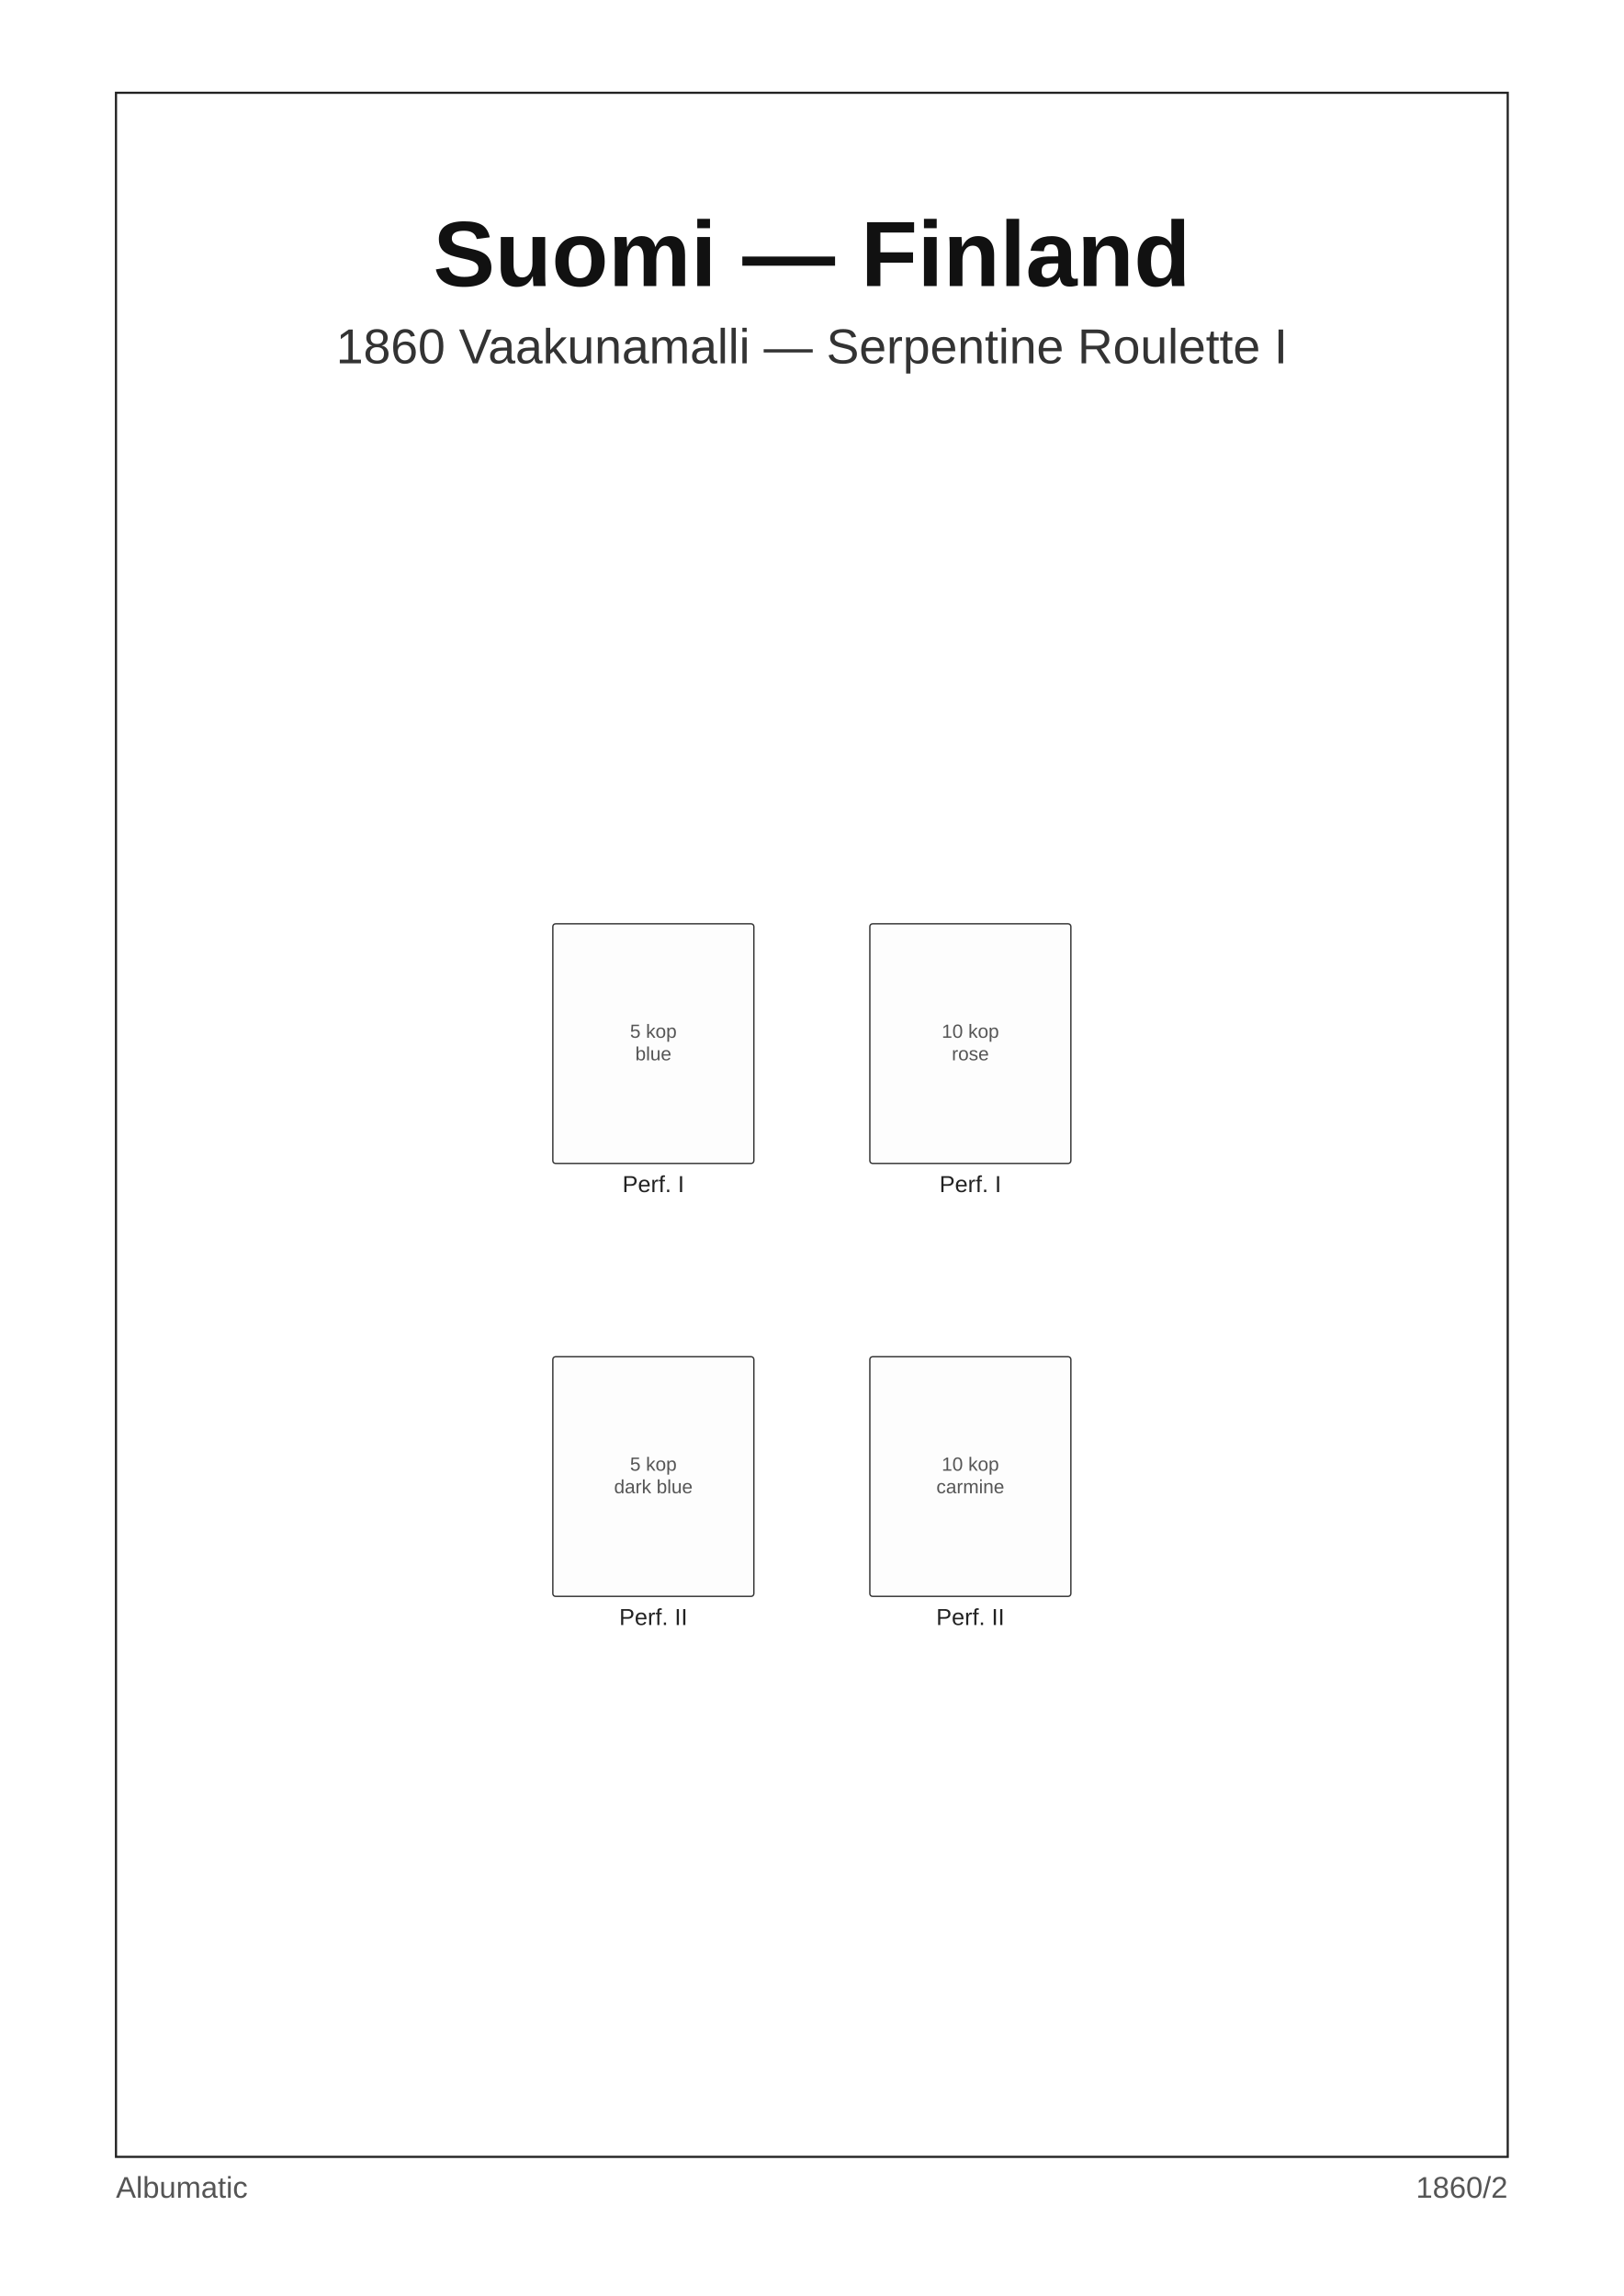
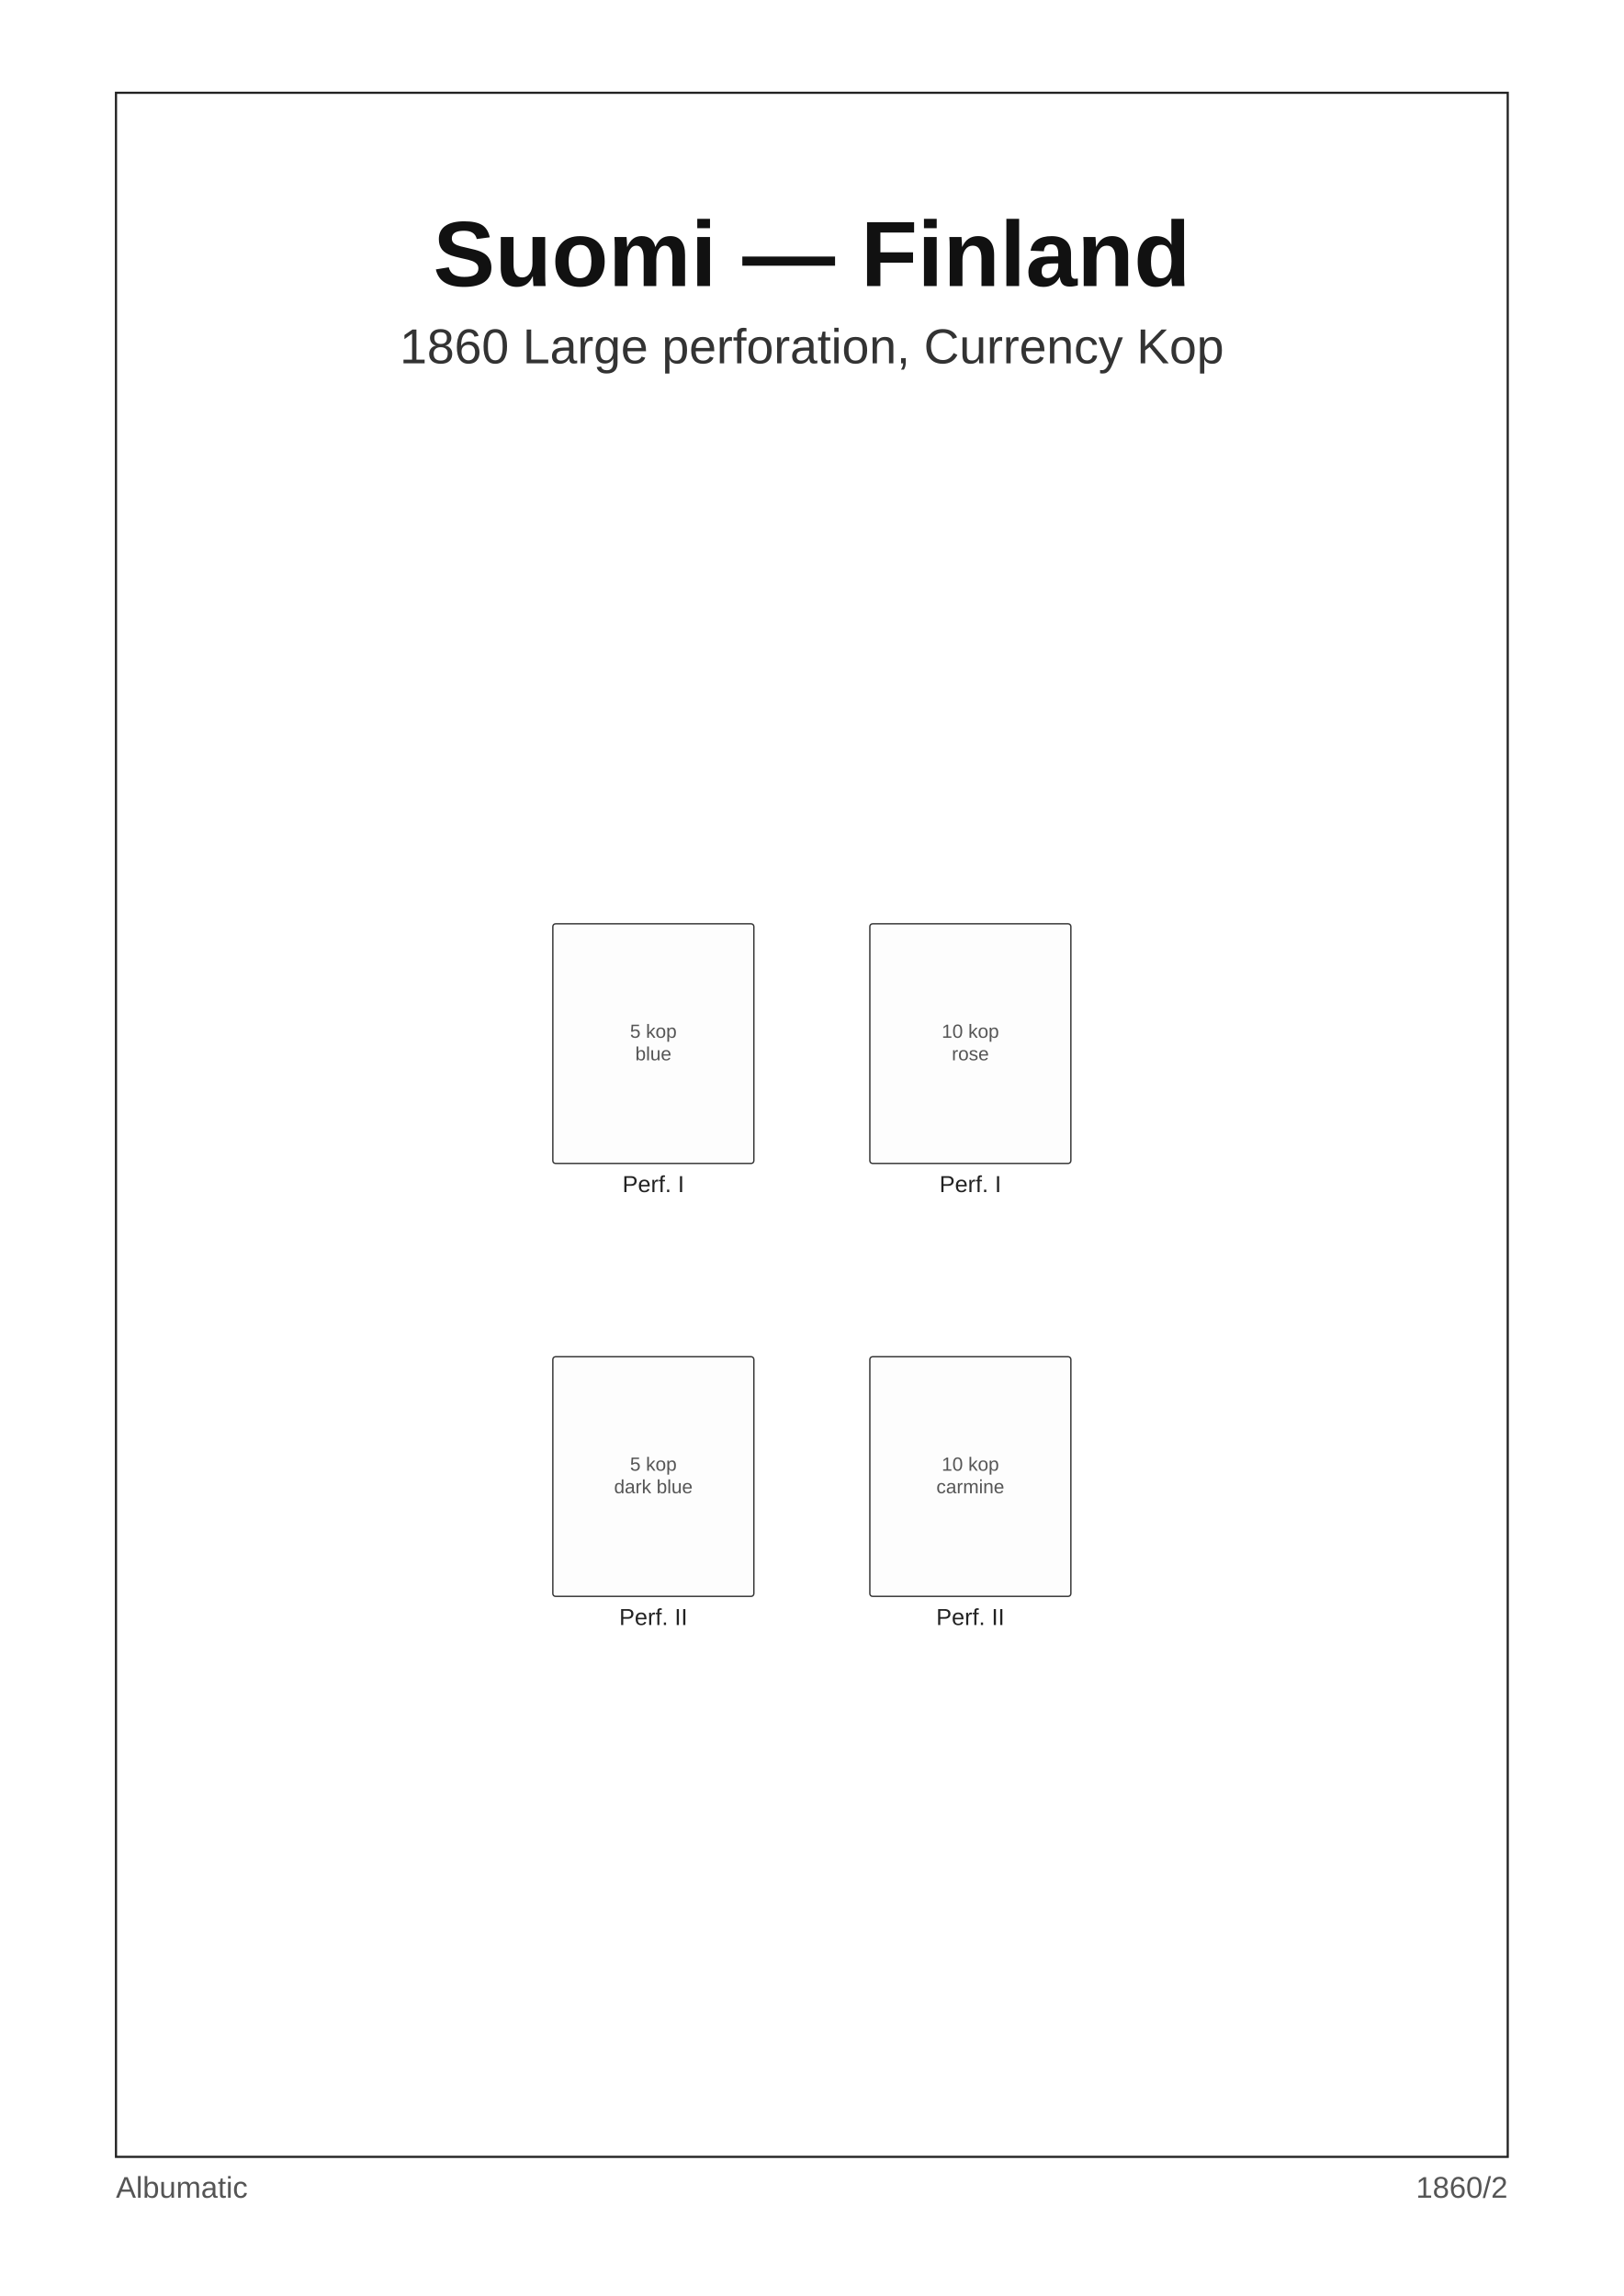
<svg xmlns="http://www.w3.org/2000/svg" viewBox="0 0 595.28 841.89" width="100%" height="100%" style="background:#ffffff; display:block;">
  <defs>
    <style>
      .border { fill: none; stroke: #222222; stroke-width: 0.8; }
      .stamp-frame { fill: #fdfdfd; stroke: #333333; stroke-width: 0.5; }
      .header1 { font-family: "Liberation Sans", "DejaVu Sans", "Helvetica", Arial, sans-serif; font-size: 34px; font-weight: bold; text-anchor: middle; fill: #111111; }
      .header2 { font-family: "Liberation Sans", "DejaVu Sans", "Helvetica", Arial, sans-serif; font-size: 18px; text-anchor: middle; fill: #333333; }
      .footer { font-family: "Liberation Sans", "DejaVu Sans", "Helvetica", Arial, sans-serif; font-size: 11px; fill: #555555; }
      .stamp-text { font-family: "Liberation Sans", "DejaVu Sans", "Helvetica", Arial, sans-serif; text-anchor: middle; dominant-baseline: middle; fill: #555555; }
      .stamp-label { font-family: "Liberation Sans", "DejaVu Sans", "Helvetica", Arial, sans-serif; text-anchor: middle; fill: #222222; }
    </style>
  </defs>
  <rect class="border" x="42.52" y="34.02" width="510.24" height="756.85" />
  <text class="footer" x="42.52" y="805.87">Albumatic</text>
  <text class="footer" x="552.76" y="805.87" text-anchor="end">1860/2</text>
  <text class="header1" x="297.64" y="104.88">Suomi — Finland</text>
-   <text class="header2" x="297.64" y="133.23">1860 Vaakunamalli — Serpentine Roulette I</text>
+   <text class="header2" x="297.64" y="133.23">1860 Large perforation, Currency Kop</text>
  <g class="stamp-group">
    <rect class="stamp-frame" x="202.68" y="338.74" width="73.70" height="87.87" rx="1" />
    <text class="stamp-text" style="font-size:7.0px;" x="239.53" y="378.55">5 kop</text>
    <text class="stamp-text" style="font-size:7.0px;" x="239.53" y="386.81">blue</text>
    <text class="stamp-label" style="font-size:8.5px;" x="239.53" y="437.11">Perf. I</text>
  </g>
  <g class="stamp-group">
    <rect class="stamp-frame" x="318.90" y="338.74" width="73.70" height="87.87" rx="1" />
    <text class="stamp-text" style="font-size:7.0px;" x="355.75" y="378.55">10 kop</text>
    <text class="stamp-text" style="font-size:7.0px;" x="355.75" y="386.81">rose</text>
    <text class="stamp-label" style="font-size:8.5px;" x="355.75" y="437.11">Perf. I</text>
  </g>
  <g class="stamp-group">
    <rect class="stamp-frame" x="202.68" y="497.48" width="73.70" height="87.87" rx="1" />
    <text class="stamp-text" style="font-size:7.0px;" x="239.53" y="537.29">5 kop</text>
    <text class="stamp-text" style="font-size:7.0px;" x="239.53" y="545.55">dark blue</text>
    <text class="stamp-label" style="font-size:8.5px;" x="239.53" y="595.85">Perf. II</text>
  </g>
  <g class="stamp-group">
    <rect class="stamp-frame" x="318.90" y="497.48" width="73.70" height="87.87" rx="1" />
    <text class="stamp-text" style="font-size:7.0px;" x="355.75" y="537.29">10 kop</text>
    <text class="stamp-text" style="font-size:7.0px;" x="355.75" y="545.55">carmine</text>
    <text class="stamp-label" style="font-size:8.5px;" x="355.75" y="595.85">Perf. II</text>
  </g>
</svg>
